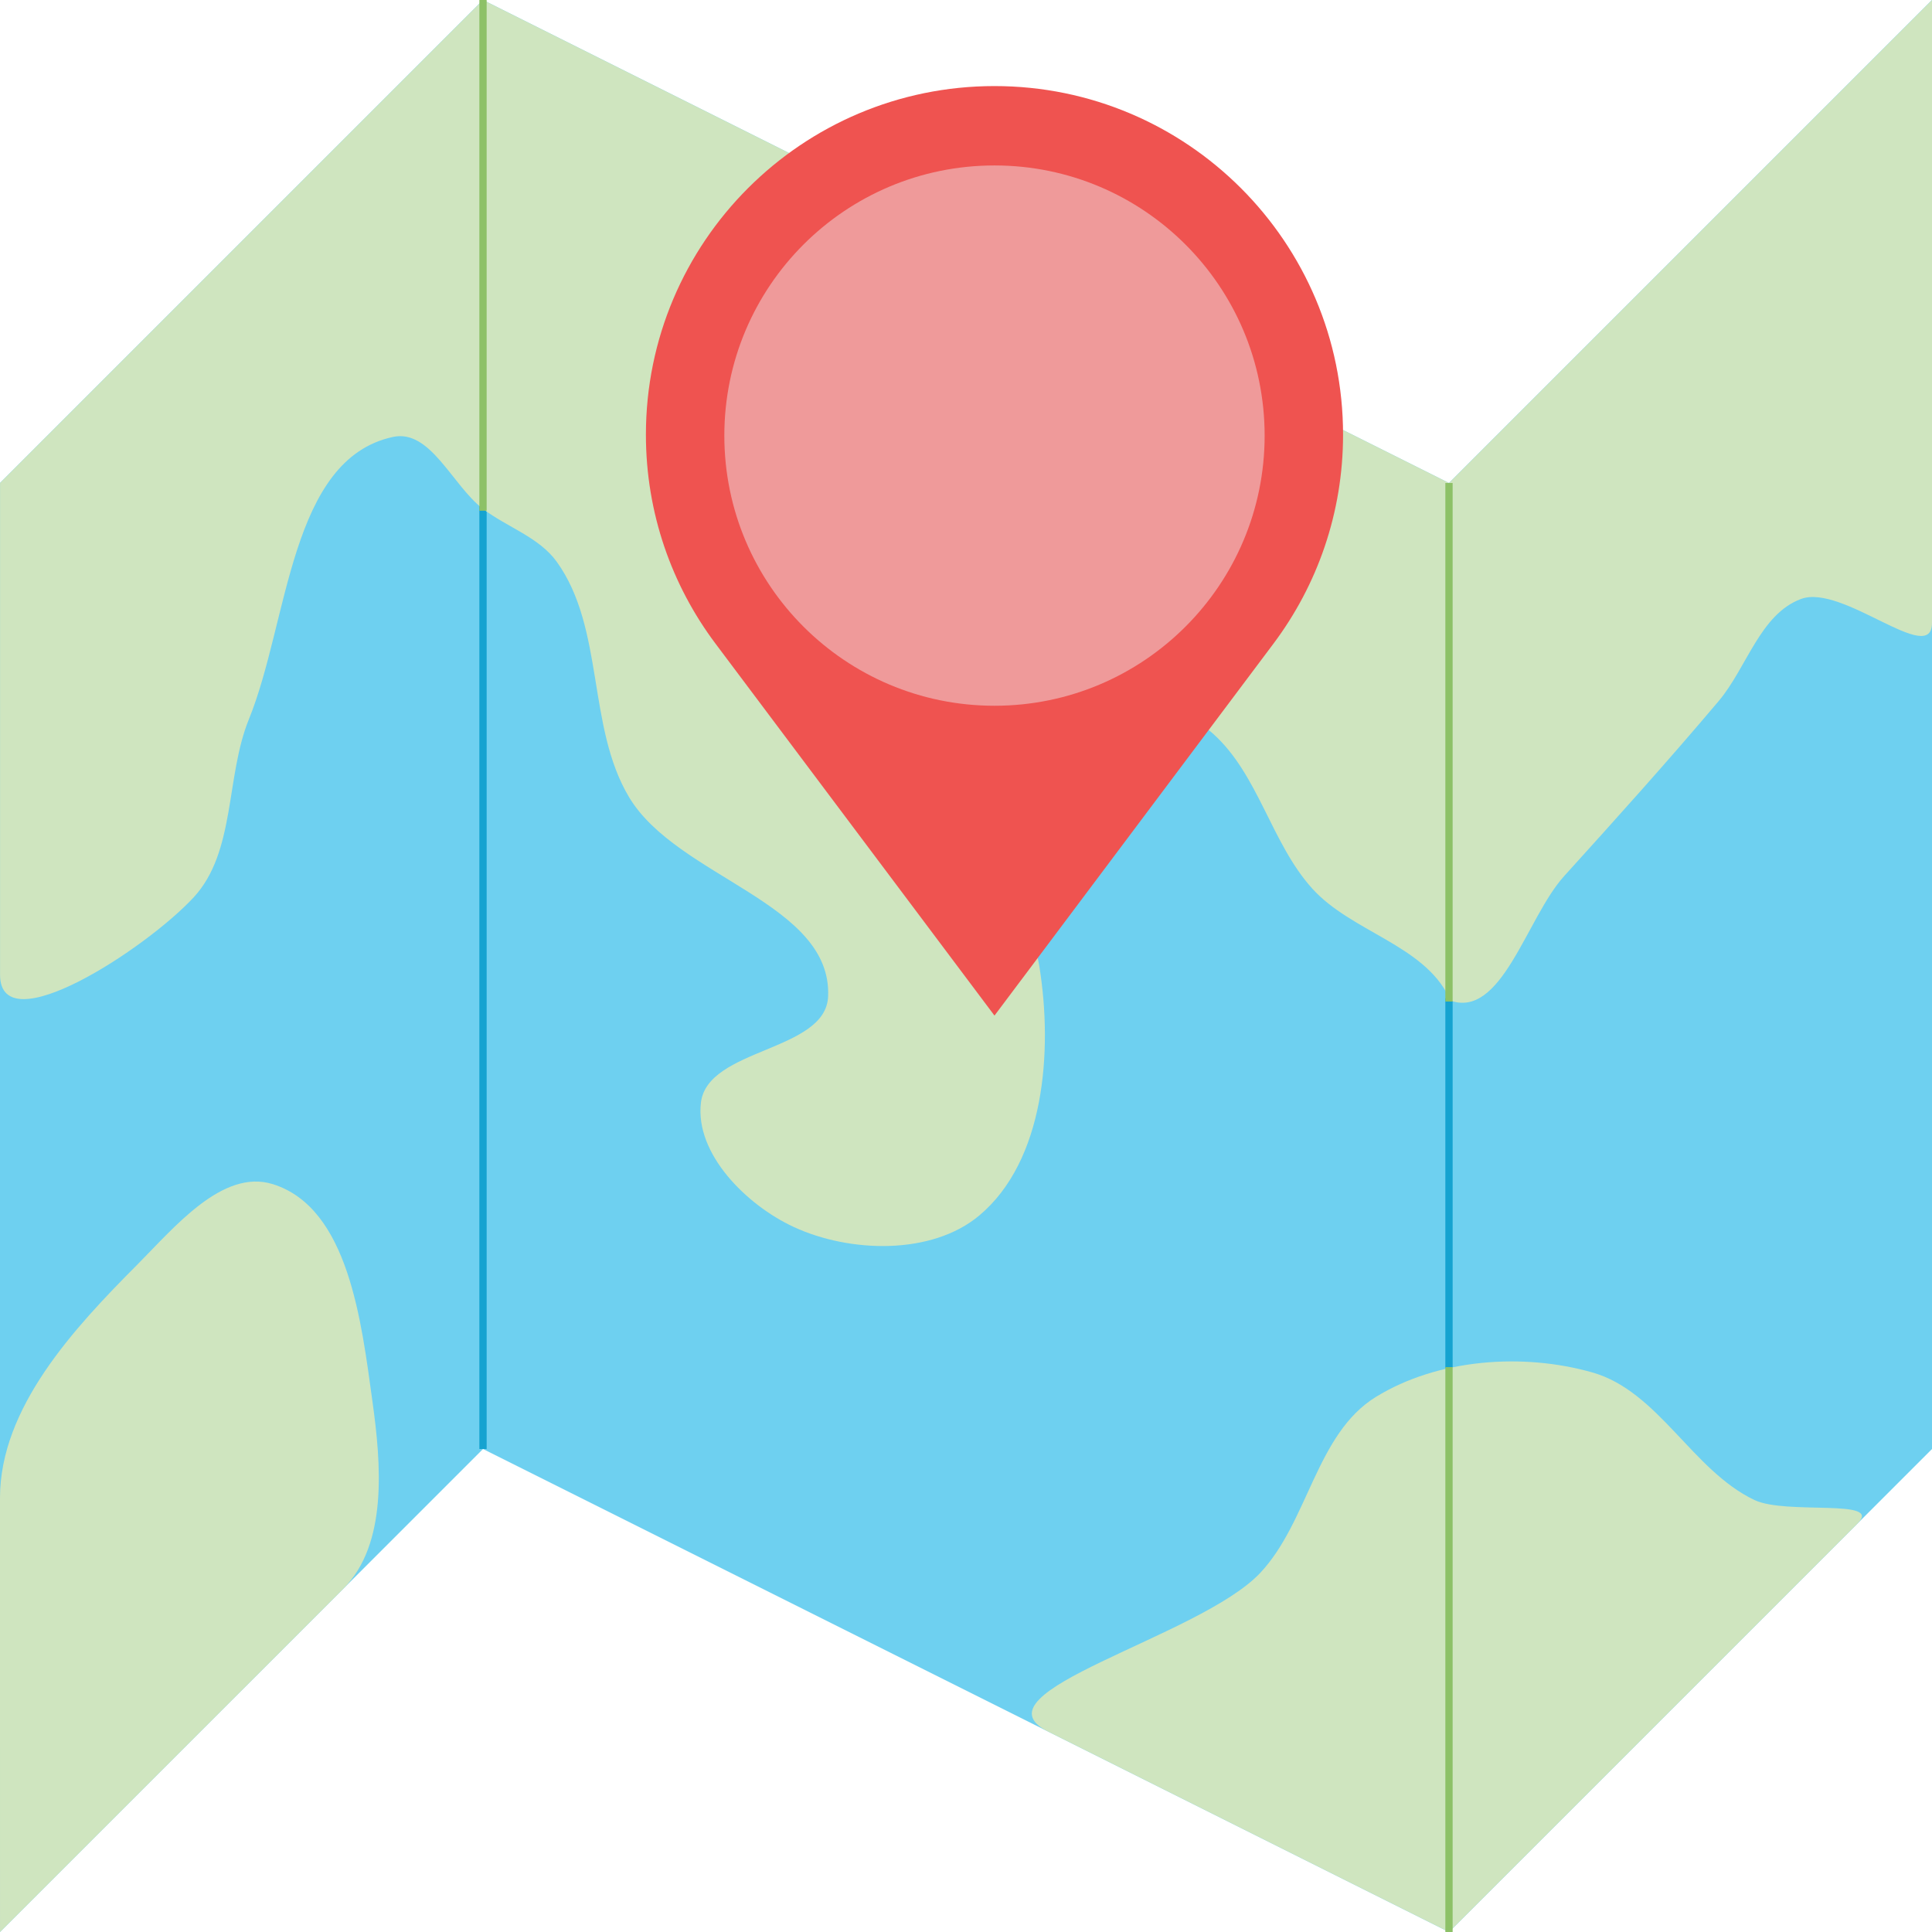
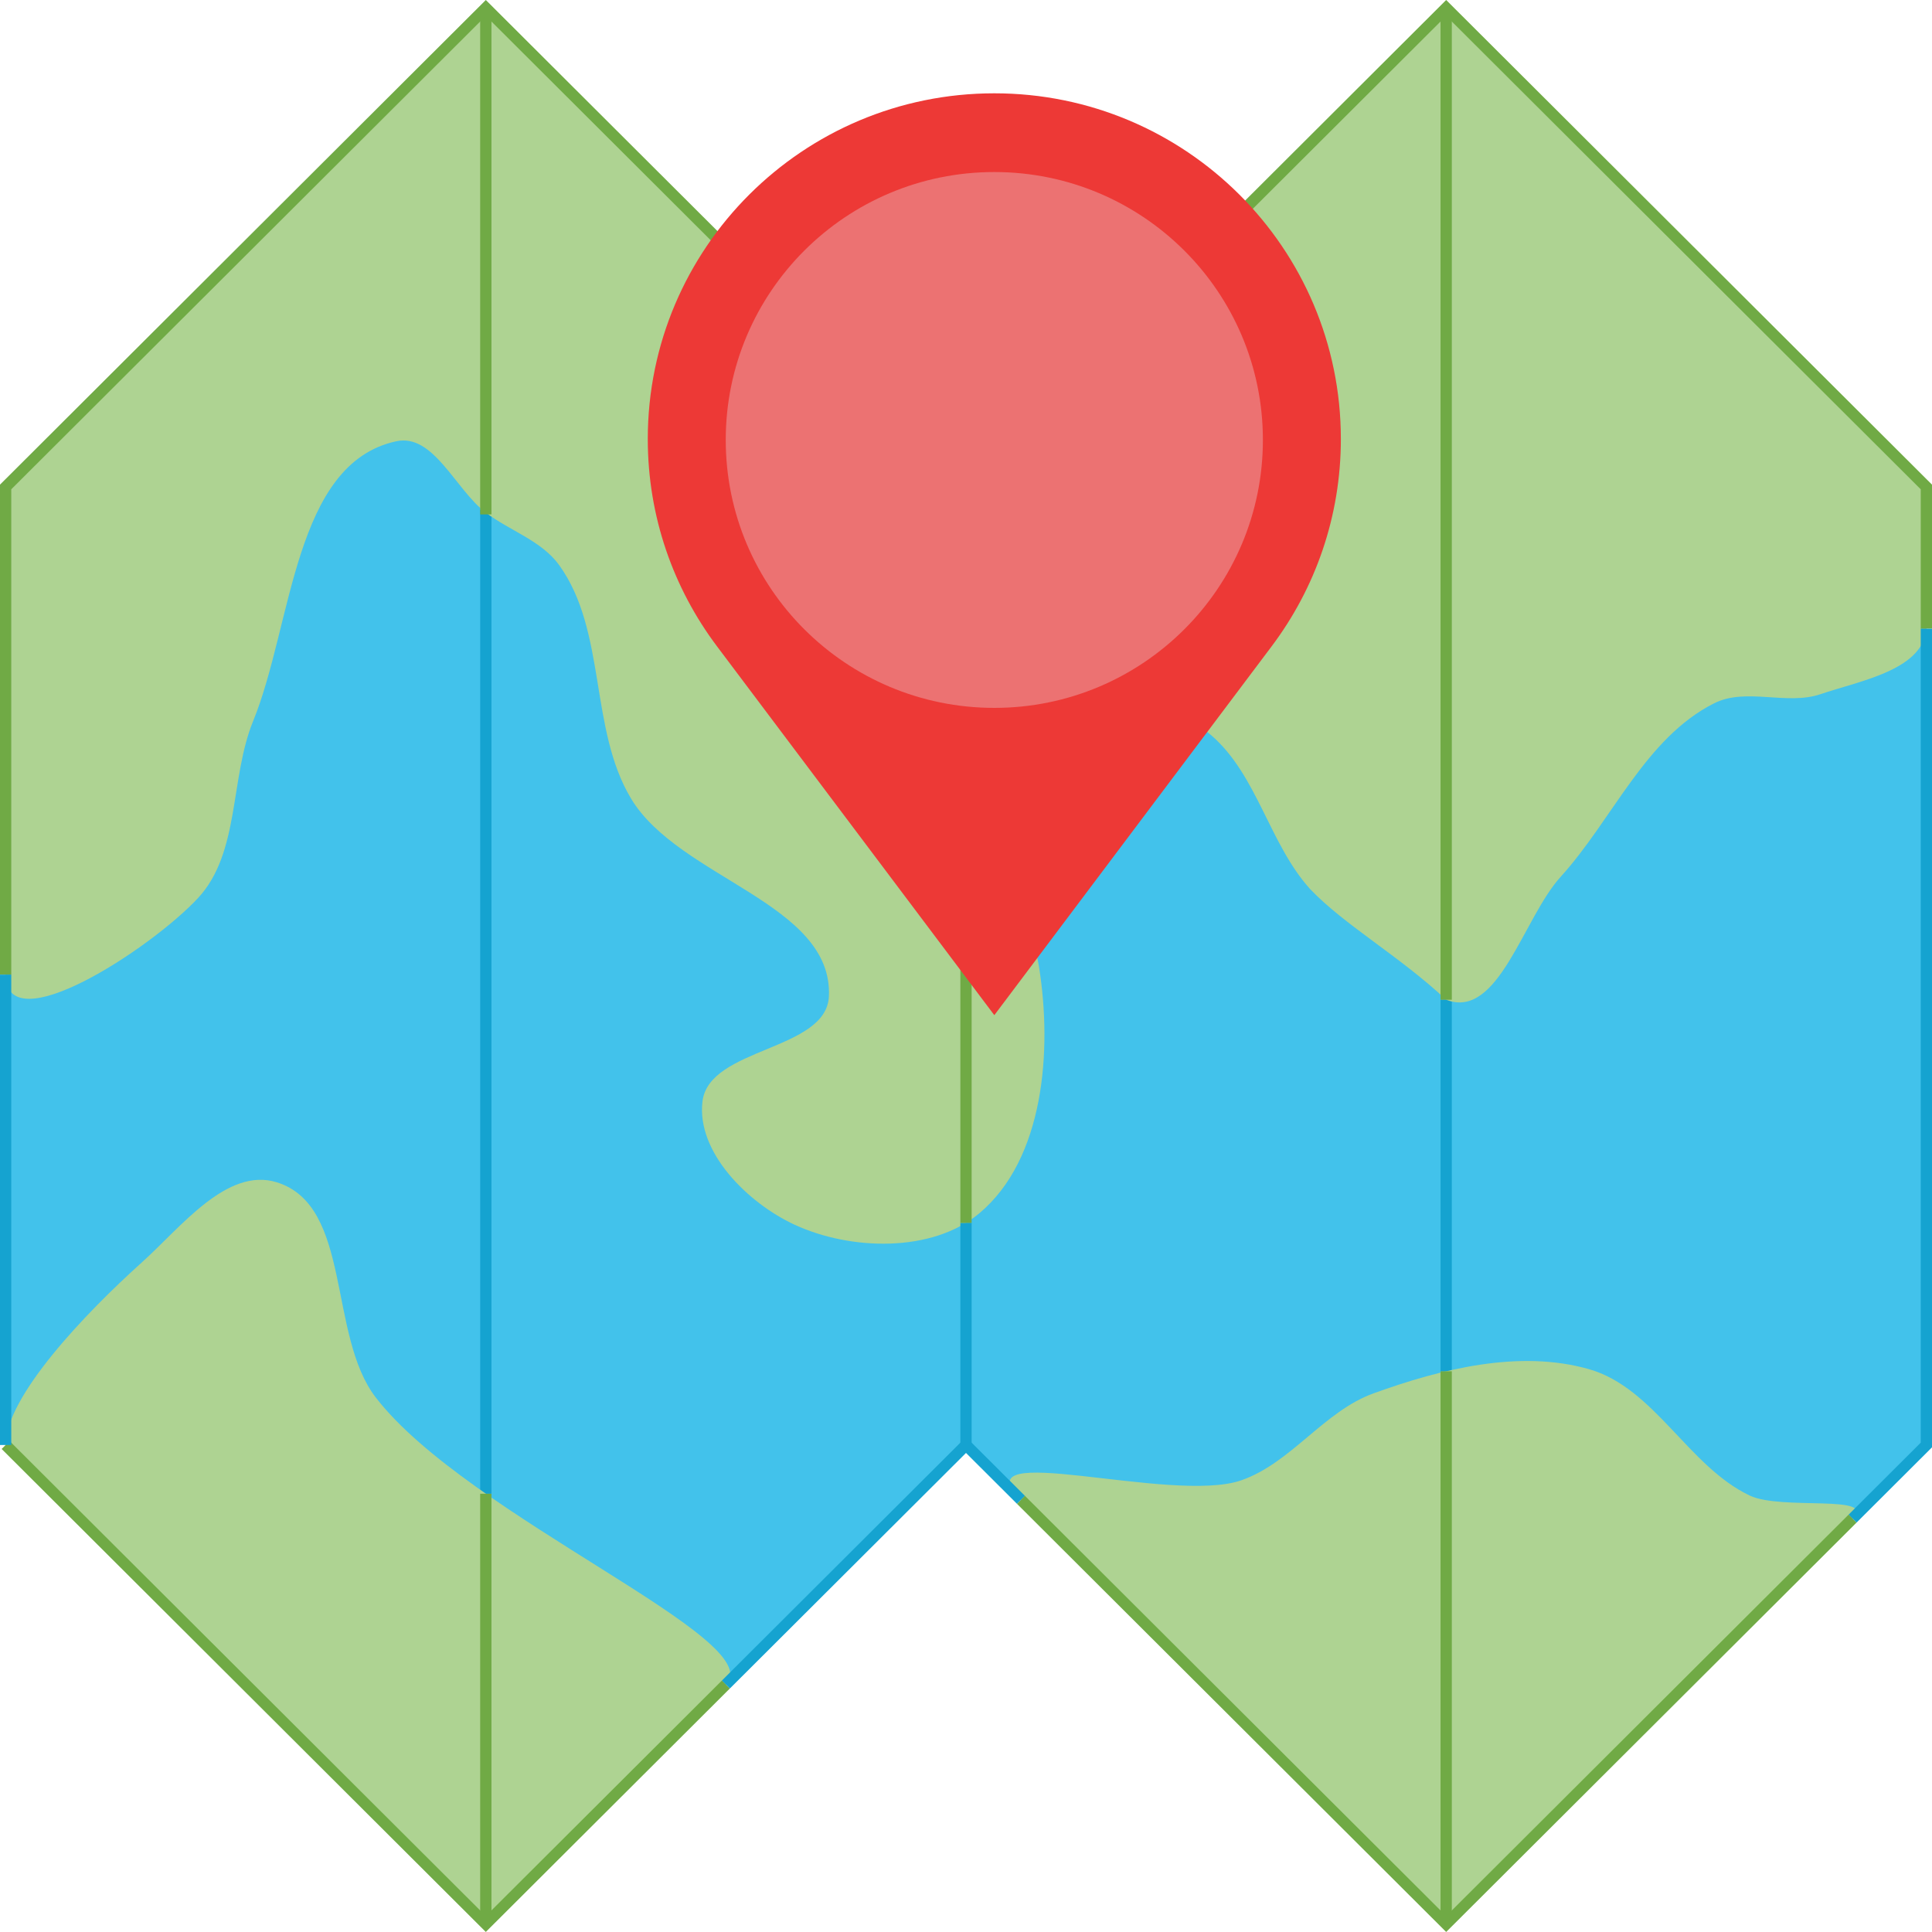
- <svg xmlns="http://www.w3.org/2000/svg" id="svg8" version="1.1" viewBox="0 0 270.933 270.933" height="1024" width="1024">
+ <svg xmlns="http://www.w3.org/2000/svg" id="svg8" version="1.1" viewBox="0 0 272.523 272.518" height="1029.99" width="1030.007">
  <defs id="defs2" />
-   <g transform="translate(-49.67369,-87.01602)" id="layer1">
+   <g transform="translate(-48.87898,-85.89485)" id="layer1">
    <g transform="matrix(2.56,0,0,2.56,854.9201,44.70834)" id="g1624">
      <g id="g1493" transform="translate(-359.4898,-46.76486)">
-         <path id="path950" d="M 150.774,63.291 124.315,89.75 71.399,63.291 44.94,89.75 V 169.125 L 71.399,142.666 124.315,169.125 150.774,142.666 Z" style="fill:#6ed0f0;fill-opacity:1;stroke:none;stroke-width:0.265px;stroke-linecap:butt;stroke-linejoin:miter;stroke-opacity:1" />
-         <path id="path952" d="M 71.399,91.02 V 142.666" style="fill:none;stroke:#15a3d0;stroke-width:0.4;stroke-linecap:butt;stroke-linejoin:bevel;stroke-miterlimit:4;stroke-dasharray:none;stroke-opacity:1" />
-         <path style="fill:none;stroke:#15a3d0;stroke-width:0.4;stroke-linecap:butt;stroke-linejoin:bevel;stroke-miterlimit:4;stroke-dasharray:none;stroke-opacity:1" d="m 124.315,117.977 v 20.259" id="path952-6" />
-         <path id="path1337" d="m 150.774,97.411 c 0,2.43 -4.894,-2.156 -7.172,-1.31 -2.247,0.834 -2.969,3.764 -4.515,5.595 -2.75,3.257 -5.602,6.427 -8.463,9.586 -2.074,2.29 -3.432,7.921 -6.308,6.792 -0.046,-0.018 0.021,-0.104 0,-0.149 -1.387,-2.875 -5.355,-3.591 -7.493,-5.96 -2.25,-2.493 -2.936,-6.24 -5.434,-8.484 -2.903,-2.608 -7.949,-2.251 -10.478,-5.223 -1.084,-1.274 -0.038,-3.964 -1.492,-4.792 -1.991,-1.134 -5.366,-0.282 -6.685,1.591 -1.513,2.147 0.004,5.349 0.861,7.831 1.709,4.957 7.457,8.194 8.285,13.371 0.737,4.612 0.283,10.619 -3.298,13.618 -2.603,2.18 -7.088,2.052 -10.169,0.623 -2.567,-1.191 -5.408,-3.994 -5.077,-6.804 0.354,-3.003 6.829,-2.789 6.967,-5.81 0.234,-5.136 -8.246,-6.51 -10.896,-10.915 -2.319,-3.857 -1.34,-9.252 -3.967,-12.905 -0.967,-1.345 -2.719,-1.895 -4.039,-2.896 -1.678,-1.271 -2.875,-4.387 -4.933,-3.944 -5.657,1.219 -5.712,10.103 -7.893,15.464 -1.283,3.155 -0.716,7.257 -3.027,9.759 -2.583,2.796 -10.605,8.043 -10.605,4.236 V 89.75 l 26.458,-26.458 52.917,26.458 26.458,-26.458 z" style="fill:#cfe5bf;fill-opacity:1;stroke:none;stroke-width:0.265px;stroke-linecap:butt;stroke-linejoin:miter;stroke-opacity:1" />
-         <path id="path1339" d="m 44.94,145.353 c 0,-4.945 4.033,-9.283 7.522,-12.787 2.03,-2.039 4.673,-5.265 7.419,-4.409 4.165,1.298 4.861,7.573 5.461,11.895 0.477,3.432 0.851,7.821 -1.599,10.271 l -18.802,18.802 z" style="fill:#cfe5bf;fill-opacity:1;stroke:none;stroke-width:0.265px;stroke-linecap:butt;stroke-linejoin:miter;stroke-opacity:1" />
-         <path id="path1341" d="m 102.355,158.144 c -4.324,-2.162 8.301,-5.166 11.615,-8.686 2.638,-2.802 3.065,-7.633 6.344,-9.647 3.39,-2.082 8.033,-2.427 11.86,-1.337 3.62,1.031 5.472,5.37 8.871,6.986 1.748,0.831 7.034,-0.1 5.666,1.269 l -22.395,22.395 z" style="fill:#cfe5bf;fill-opacity:1;stroke:none;stroke-width:0.265px;stroke-linecap:butt;stroke-linejoin:miter;stroke-opacity:1" />
-         <path style="fill:none;stroke:#8dc167;stroke-width:0.4;stroke-linecap:butt;stroke-linejoin:bevel;stroke-miterlimit:4;stroke-dasharray:none;stroke-opacity:1" d="M 71.399,63.291 V 91.267" id="path952-3" />
-         <path id="path952-3-7" d="M 124.315,89.75 V 118.155" style="fill:none;stroke:#8dc167;stroke-width:0.4;stroke-linecap:butt;stroke-linejoin:bevel;stroke-miterlimit:4;stroke-dasharray:none;stroke-opacity:1" />
-         <path style="fill:none;stroke:#8dc167;stroke-width:0.4;stroke-linecap:butt;stroke-linejoin:bevel;stroke-miterlimit:4;stroke-dasharray:none;stroke-opacity:1" d="m 124.315,138.182 v 30.942" id="path952-3-7-5" />
-         <g id="g859" transform="matrix(0.1049411,0,0,0.1049411,73.95805,68.00613)">
-           <path style="fill:#ef5350;fill-opacity:1" id="path2" d="M 242.606,0 C 142.124,0 60.651,81.473 60.651,181.955 c 0,40.928 13.504,78.659 36.31,109.075 L 242.607,485.213 388.252,291.03 c 22.808,-30.416 36.31,-68.146 36.31,-109.075 C 424.562,81.473 343.089,0 242.606,0 Z" />
-           <circle r="141.019" cy="182.455" cx="242.606" id="path850" style="opacity:1;vector-effect:none;fill:#ef9a9a;fill-opacity:1;stroke:none;stroke-width:0;stroke-linecap:butt;stroke-linejoin:miter;stroke-miterlimit:4;stroke-dasharray:none;stroke-dashoffset:0;stroke-opacity:1" />
+         <g style="stroke-width:1.001" transform="matrix(1,0,0,0.997573,-4.288372e-8,0.1536101)" id="g936">
+           <path style="fill:#42c2eb;fill-opacity:1;stroke:none;stroke-width:0.265px;stroke-linecap:butt;stroke-linejoin:miter;stroke-opacity:1" d="M 150.774,89.75 124.315,63.291 97.857,89.75 71.399,63.291 44.94,89.75 V 142.666 l 26.458,26.458 26.458,-26.458 26.458,26.458 26.458,-26.458 z" id="path950" />
+           <path style="fill:none;stroke:#15a3d0;stroke-width:0.621;stroke-linecap:butt;stroke-linejoin:bevel;stroke-miterlimit:4;stroke-dasharray:none;stroke-opacity:1" d="M 71.399,91.02 V 145.356" id="path952" />
+           <path id="path952-6" d="m 124.315,118.074 v 20.52" style="fill:none;stroke:#15a3d0;stroke-width:0.621;stroke-linecap:butt;stroke-linejoin:bevel;stroke-miterlimit:4;stroke-dasharray:none;stroke-opacity:1" />
+           <path style="fill:#aed392;fill-opacity:1;stroke:none;stroke-width:0.265px;stroke-linecap:butt;stroke-linejoin:miter;stroke-opacity:1" d="m 150.774,97.411 c 0,2.43 -3.639,3.032 -5.83,3.783 -1.854,0.636 -4.107,-0.38 -5.857,0.501 -3.807,1.917 -5.602,6.427 -8.463,9.586 -2.074,2.29 -3.432,7.921 -6.308,6.792 -2.607,-2.438 -5.588,-4.11 -7.493,-6.109 -2.25,-2.493 -2.906,-6.274 -5.434,-8.484 -1.976,-1.728 -5.018,-1.779 -7.14,-3.325 -1.915,-1.396 -2.65,-4.287 -4.83,-5.217 -2.05,-0.874 -5.213,-1.555 -6.685,0.118 -1.735,1.971 0.004,5.349 0.861,7.831 1.709,4.957 7.457,8.194 8.285,13.371 0.737,4.612 0.283,10.619 -3.298,13.618 -2.603,2.18 -7.088,2.052 -10.169,0.623 -2.567,-1.191 -5.408,-3.994 -5.077,-6.804 0.354,-3.003 6.829,-2.789 6.967,-5.81 0.234,-5.136 -8.246,-6.51 -10.896,-10.915 -2.319,-3.857 -1.34,-9.252 -3.967,-12.905 -0.967,-1.345 -2.719,-1.895 -4.039,-2.896 -1.678,-1.271 -2.875,-4.387 -4.933,-3.944 -5.657,1.219 -5.712,10.103 -7.893,15.464 -1.283,3.155 -0.716,7.257 -3.027,9.759 -2.583,2.796 -10.605,8.043 -10.605,4.236 V 89.75 l 26.458,-26.458 26.458,26.458 26.458,-26.458 26.458,26.458 z" id="path1337" />
+           <path style="fill:#aed392;fill-opacity:1;stroke:none;stroke-width:0.265px;stroke-linecap:butt;stroke-linejoin:miter;stroke-opacity:1" d="m 44.94,142.666 c 0,-2.678 4.403,-7.291 7.522,-10.101 2.137,-1.926 4.673,-5.265 7.419,-4.409 4.165,1.298 2.797,8.439 5.461,11.895 5.079,6.589 21.736,13.394 19.286,15.845 l -13.229,13.229 z" id="path1339" />
+           <path style="fill:#aed392;fill-opacity:1;stroke:none;stroke-width:0.265px;stroke-linecap:butt;stroke-linejoin:miter;stroke-opacity:1" d="m 100.883,145.692 c -3.419,-3.418 8.304,0.263 12.141,-1.075 2.748,-0.958 4.554,-3.814 7.291,-4.805 3.74,-1.355 8.033,-2.427 11.86,-1.337 3.62,1.031 5.472,5.37 8.871,6.986 1.748,0.831 7.034,-0.1 5.666,1.269 l -22.395,22.395 z" id="path1341" />
+           <path id="path952-3" d="M 71.399,63.291 V 91.267" style="fill:none;stroke:#70aa45;stroke-width:0.621;stroke-linecap:butt;stroke-linejoin:bevel;stroke-miterlimit:4;stroke-dasharray:none;stroke-opacity:1" />
+           <path style="fill:none;stroke:#70aa45;stroke-width:0.621;stroke-linecap:butt;stroke-linejoin:bevel;stroke-miterlimit:4;stroke-dasharray:none;stroke-opacity:1" d="M 124.315,63.291 V 118.074" id="path952-3-7" />
+           <path id="path952-3-7-5" d="m 124.315,138.594 v 30.531" style="fill:none;stroke:#70aa45;stroke-width:0.621;stroke-linecap:butt;stroke-linejoin:bevel;stroke-miterlimit:4;stroke-dasharray:none;stroke-opacity:1" />
+           <path style="fill:none;stroke:#70aa45;stroke-width:0.621;stroke-linecap:butt;stroke-linejoin:bevel;stroke-miterlimit:4;stroke-dasharray:none;stroke-opacity:1" d="m 71.399,145.356 v 23.769" id="path952-3-3" />
+           <path style="fill:none;stroke:#15a3d0;stroke-width:0.621;stroke-linecap:butt;stroke-linejoin:bevel;stroke-miterlimit:4;stroke-dasharray:none;stroke-opacity:1" d="m 97.857,130.396 v 12.271" id="path952-6-6" />
+           <path style="fill:none;stroke:#8dc167;stroke-width:0.414;stroke-linecap:butt;stroke-linejoin:bevel;stroke-miterlimit:4;stroke-dasharray:none;stroke-opacity:1" d="m 97.857,89.75 v 4.642" id="path952-3-75" />
+           <path id="path952-35" d="M 97.857,94.391 V 109.244" style="fill:none;stroke:#15a3d0;stroke-width:0.414;stroke-linecap:butt;stroke-linejoin:bevel;stroke-miterlimit:4;stroke-dasharray:none;stroke-opacity:1" />
+           <path id="path952-3-75-6" d="m 97.857,109.244 v 21.152" style="fill:none;stroke:#70aa45;stroke-width:0.621;stroke-linecap:butt;stroke-linejoin:bevel;stroke-miterlimit:4;stroke-dasharray:none;stroke-opacity:1" />
+           <path id="path973" d="M 150.774,97.578 V 89.75 L 124.315,63.291 97.857,89.75 71.399,63.291 44.94,89.75 v 26.934" style="fill:none;stroke:#70aa45;stroke-width:0.621;stroke-linecap:butt;stroke-linejoin:miter;stroke-miterlimit:4;stroke-dasharray:none;stroke-opacity:1" />
+           <g style="stroke-width:1.001" transform="matrix(0.1049411,0,0,0.1049411,73.9582,68.00613)" id="g859">
+             <path d="M 242.606,0 C 142.124,0 60.651,81.473 60.651,181.955 c 0,40.928 13.504,78.659 36.31,109.075 L 242.607,485.213 388.252,291.03 c 22.808,-30.416 36.31,-68.146 36.31,-109.075 C 424.562,81.473 343.089,0 242.606,0 Z" id="path2" style="fill:#ed3936;fill-opacity:1;stroke-width:1.001" />
+             <circle style="opacity:1;vector-effect:none;fill:#ec7272;fill-opacity:1;stroke:none;stroke-width:0;stroke-linecap:butt;stroke-linejoin:miter;stroke-miterlimit:4;stroke-dasharray:none;stroke-dashoffset:0;stroke-opacity:1" id="path850" cx="242.606" cy="182.455" r="141.019" />
+           </g>
+           <path id="path1000" d="m 44.94,142.666 26.458,26.458 13.229,-13.229" style="fill:none;stroke:#70aa45;stroke-width:0.621;stroke-linecap:butt;stroke-linejoin:miter;stroke-miterlimit:4;stroke-dasharray:none;stroke-opacity:1" />
+           <path id="path1002" d="M 146.711,146.729 124.315,169.125 100.883,145.692" style="fill:none;stroke:#70aa45;stroke-width:0.621;stroke-linecap:butt;stroke-linejoin:miter;stroke-miterlimit:4;stroke-dasharray:none;stroke-opacity:1" />
+           <path id="path1004" d="M 44.94,116.684 V 142.666" style="fill:none;stroke:#15a3d0;stroke-width:0.621;stroke-linecap:butt;stroke-linejoin:miter;stroke-miterlimit:4;stroke-dasharray:none;stroke-opacity:1" />
+           <path id="path1006" d="M 150.774,97.578 V 142.666 l -4.063,4.063" style="fill:none;stroke:#15a3d0;stroke-width:0.621;stroke-linecap:butt;stroke-linejoin:miter;stroke-miterlimit:4;stroke-dasharray:none;stroke-opacity:1" />
+           <path id="path1008" d="m 100.883,145.692 -3.026,-3.026 -13.229,13.229" style="fill:none;stroke:#15a3d0;stroke-width:0.621;stroke-linecap:butt;stroke-linejoin:miter;stroke-miterlimit:4;stroke-dasharray:none;stroke-opacity:1" />
        </g>
      </g>
    </g>
    <g id="g1493-8" transform="translate(-625.4802,-48.20436)" />
  </g>
</svg>
